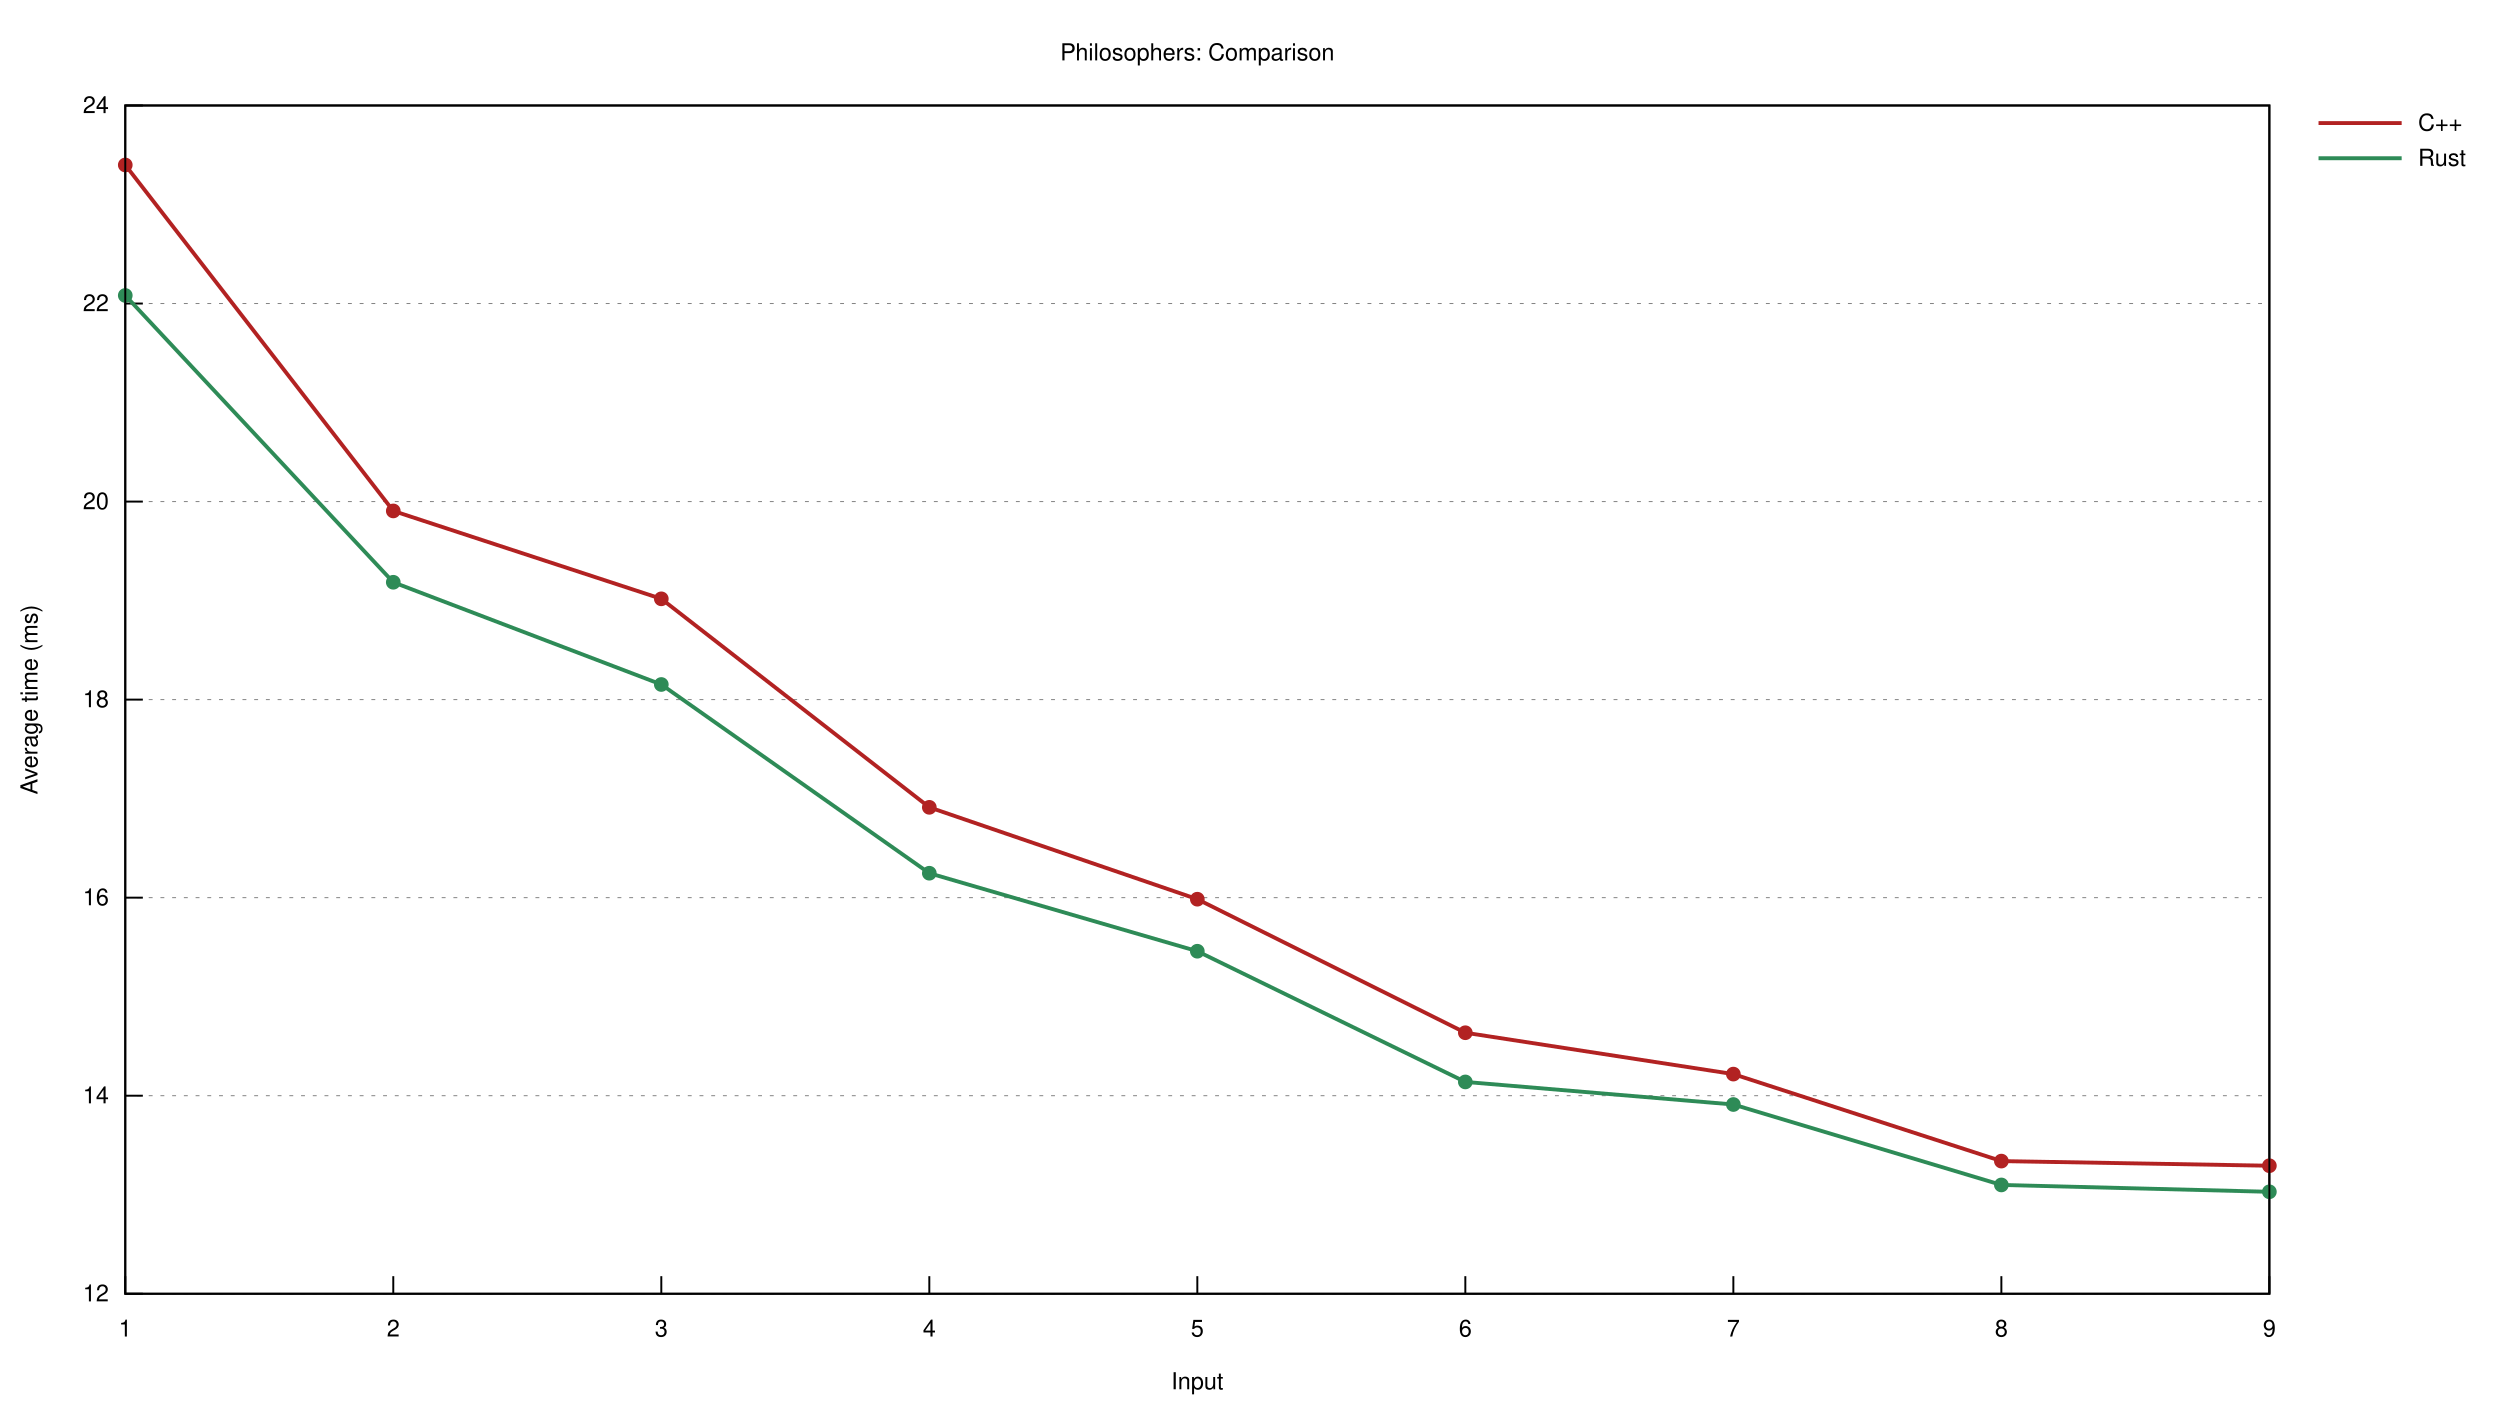
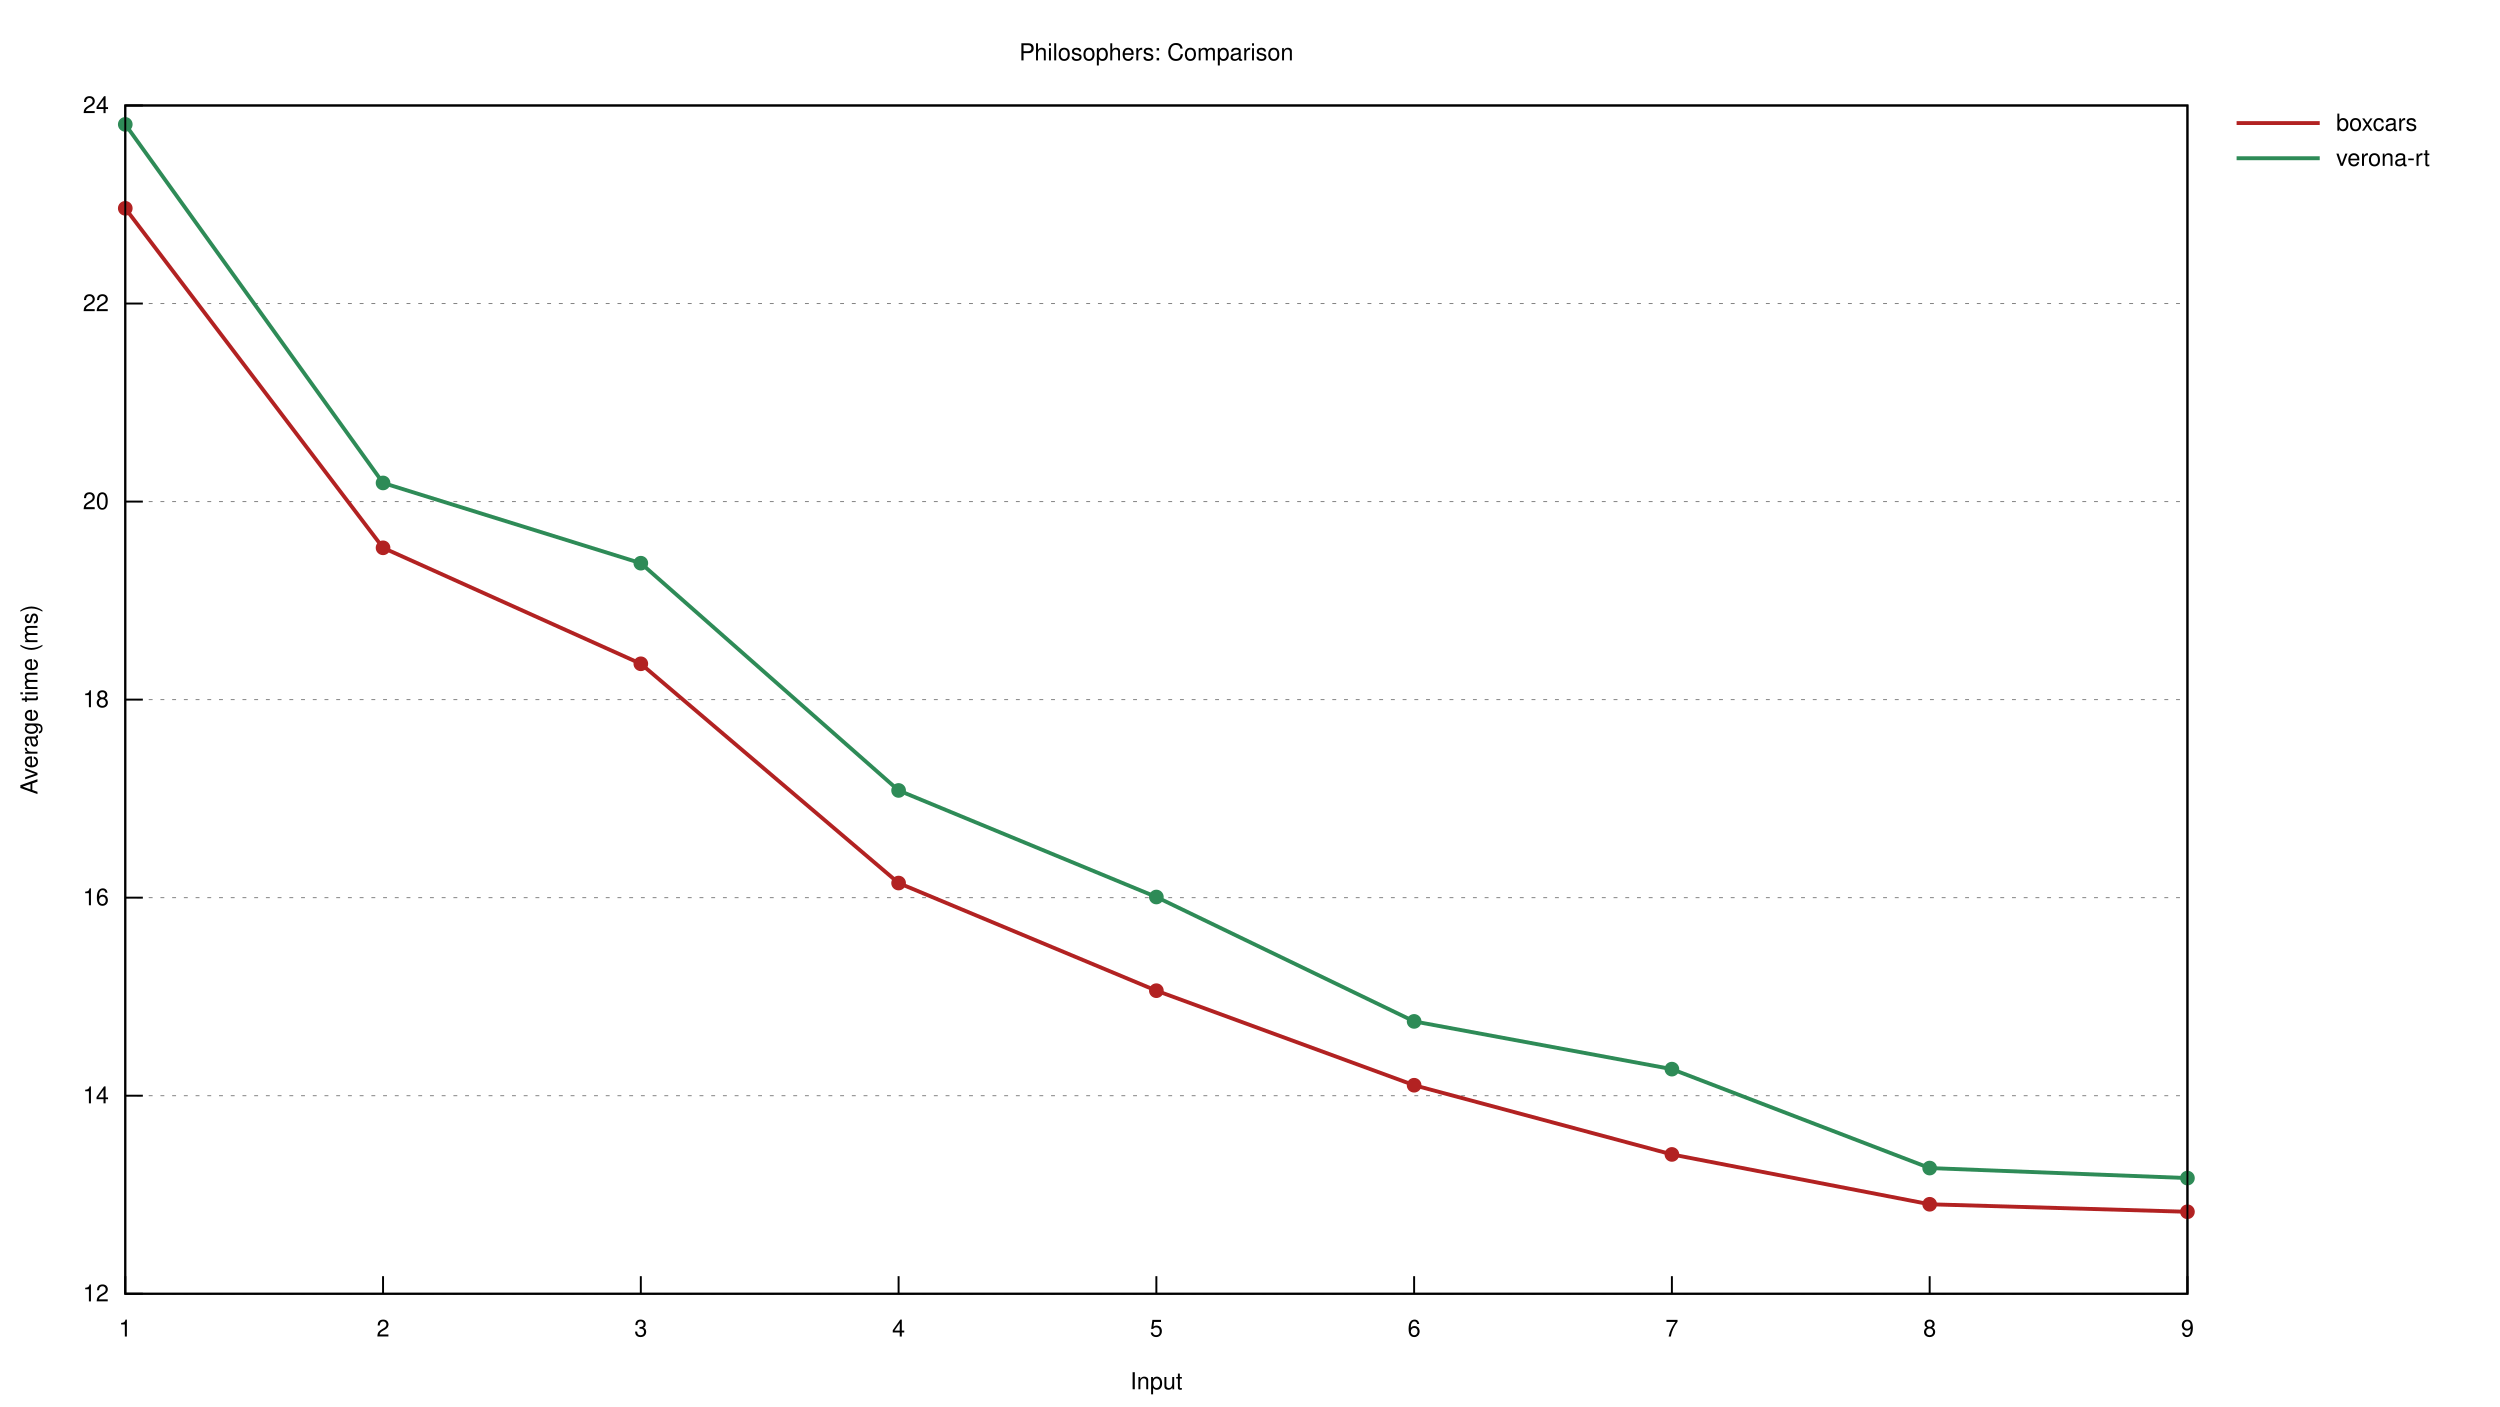
<svg xmlns="http://www.w3.org/2000/svg" xmlns:xlink="http://www.w3.org/1999/xlink" viewBox="0 0 1280 720">
  <g id="gnuplot_canvas">
    <rect x="0" y="0" width="1280" height="720" fill="none" />
    <defs>
      <circle id="gpDot" r="0.5" stroke-width="0.5" stroke="currentColor" />
      <path id="gpPt0" stroke-width="0.222" stroke="currentColor" d="M-1,0 h2 M0,-1 v2" />
      <path id="gpPt1" stroke-width="0.222" stroke="currentColor" d="M-1,-1 L1,1 M1,-1 L-1,1" />
      <path id="gpPt2" stroke-width="0.222" stroke="currentColor" d="M-1,0 L1,0 M0,-1 L0,1 M-1,-1 L1,1 M-1,1 L1,-1" />
      <rect id="gpPt3" stroke-width="0.222" stroke="currentColor" x="-1" y="-1" width="2" height="2" />
      <rect id="gpPt4" stroke-width="0.222" stroke="currentColor" fill="currentColor" x="-1" y="-1" width="2" height="2" />
      <circle id="gpPt5" stroke-width="0.222" stroke="currentColor" cx="0" cy="0" r="1" />
      <use xlink:href="#gpPt5" id="gpPt6" fill="currentColor" stroke="none" />
      <path id="gpPt7" stroke-width="0.222" stroke="currentColor" d="M0,-1.33 L-1.33,0.67 L1.33,0.67 z" />
      <use xlink:href="#gpPt7" id="gpPt8" fill="currentColor" stroke="none" />
      <use xlink:href="#gpPt7" id="gpPt9" stroke="currentColor" transform="rotate(180)" />
      <use xlink:href="#gpPt9" id="gpPt10" fill="currentColor" stroke="none" />
      <use xlink:href="#gpPt3" id="gpPt11" stroke="currentColor" transform="rotate(45)" />
      <use xlink:href="#gpPt11" id="gpPt12" fill="currentColor" stroke="none" />
      <path id="gpPt13" stroke-width="0.222" stroke="currentColor" d="M0,1.330 L1.265,0.411 L0.782,-1.067 L-0.782,-1.076 L-1.265,0.411 z" />
      <use xlink:href="#gpPt13" id="gpPt14" fill="currentColor" stroke="none" />
      <filter id="textbox" filterUnits="objectBoundingBox" x="0" y="0" height="1" width="1">
        <feFlood flood-color="white" flood-opacity="1" result="bgnd" />
        <feComposite in="SourceGraphic" in2="bgnd" operator="atop" />
      </filter>
      <filter id="greybox" filterUnits="objectBoundingBox" x="0" y="0" height="1" width="1">
        <feFlood flood-color="lightgrey" flood-opacity="1" result="grey" />
        <feComposite in="SourceGraphic" in2="grey" operator="atop" />
      </filter>
    </defs>
    <g fill="none" color="white" stroke="currentColor" stroke-width="1.00" stroke-linecap="butt" stroke-linejoin="miter">
</g>
    <g fill="none" color="black" stroke="currentColor" stroke-width="1.00" stroke-linecap="butt" stroke-linejoin="miter">
</g>
    <g fill="none" color="black" stroke="black" stroke-width="0.50" stroke-linecap="butt" stroke-linejoin="miter">
</g>
    <g fill="none" color="gray" stroke="currentColor" stroke-width="0.50" stroke-linecap="butt" stroke-linejoin="miter">
-       <path stroke="gray" stroke-dasharray="2,4" class="gridline" d="M64.14,662.40 L1161.92,662.40  " />
+       <path stroke="gray" stroke-dasharray="2,4" class="gridline" d="M64.14,662.40 L1119.97,662.40  " />
    </g>
    <g fill="none" color="gray" stroke="gray" stroke-width="1.00" stroke-linecap="butt" stroke-linejoin="miter">
</g>
    <g fill="none" color="black" stroke="currentColor" stroke-width="1.00" stroke-linecap="butt" stroke-linejoin="miter">
      <path stroke="black" d="M64.14,662.40 L73.14,662.40  " />
      <g transform="translate(55.75,666.30)" stroke="none" fill="black" font-family="Helvetica" font-size="12.00" text-anchor="end">
        <text>
          <tspan font-family="Helvetica"> 12</tspan>
        </text>
      </g>
    </g>
    <g fill="none" color="black" stroke="currentColor" stroke-width="1.00" stroke-linecap="butt" stroke-linejoin="miter">
</g>
    <g fill="none" color="black" stroke="black" stroke-width="0.50" stroke-linecap="butt" stroke-linejoin="miter">
</g>
    <g fill="none" color="gray" stroke="currentColor" stroke-width="0.50" stroke-linecap="butt" stroke-linejoin="miter">
-       <path stroke="gray" stroke-dasharray="2,4" class="gridline" d="M64.14,561.00 L1161.92,561.00  " />
+       <path stroke="gray" stroke-dasharray="2,4" class="gridline" d="M64.14,561.00 L1119.97,561.00  " />
    </g>
    <g fill="none" color="gray" stroke="gray" stroke-width="1.00" stroke-linecap="butt" stroke-linejoin="miter">
</g>
    <g fill="none" color="black" stroke="currentColor" stroke-width="1.00" stroke-linecap="butt" stroke-linejoin="miter">
      <path stroke="black" d="M64.14,561.00 L73.14,561.00  " />
      <g transform="translate(55.75,564.90)" stroke="none" fill="black" font-family="Helvetica" font-size="12.00" text-anchor="end">
        <text>
          <tspan font-family="Helvetica"> 14</tspan>
        </text>
      </g>
    </g>
    <g fill="none" color="black" stroke="currentColor" stroke-width="1.00" stroke-linecap="butt" stroke-linejoin="miter">
</g>
    <g fill="none" color="black" stroke="black" stroke-width="0.50" stroke-linecap="butt" stroke-linejoin="miter">
</g>
    <g fill="none" color="gray" stroke="currentColor" stroke-width="0.50" stroke-linecap="butt" stroke-linejoin="miter">
-       <path stroke="gray" stroke-dasharray="2,4" class="gridline" d="M64.14,459.60 L1161.92,459.60  " />
+       <path stroke="gray" stroke-dasharray="2,4" class="gridline" d="M64.14,459.60 L1119.97,459.60  " />
    </g>
    <g fill="none" color="gray" stroke="gray" stroke-width="1.00" stroke-linecap="butt" stroke-linejoin="miter">
</g>
    <g fill="none" color="black" stroke="currentColor" stroke-width="1.00" stroke-linecap="butt" stroke-linejoin="miter">
      <path stroke="black" d="M64.14,459.60 L73.14,459.60  " />
      <g transform="translate(55.75,463.50)" stroke="none" fill="black" font-family="Helvetica" font-size="12.00" text-anchor="end">
        <text>
          <tspan font-family="Helvetica"> 16</tspan>
        </text>
      </g>
    </g>
    <g fill="none" color="black" stroke="currentColor" stroke-width="1.00" stroke-linecap="butt" stroke-linejoin="miter">
</g>
    <g fill="none" color="black" stroke="black" stroke-width="0.50" stroke-linecap="butt" stroke-linejoin="miter">
</g>
    <g fill="none" color="gray" stroke="currentColor" stroke-width="0.50" stroke-linecap="butt" stroke-linejoin="miter">
-       <path stroke="gray" stroke-dasharray="2,4" class="gridline" d="M64.14,358.20 L1161.92,358.20  " />
+       <path stroke="gray" stroke-dasharray="2,4" class="gridline" d="M64.14,358.20 L1119.97,358.20  " />
    </g>
    <g fill="none" color="gray" stroke="gray" stroke-width="1.00" stroke-linecap="butt" stroke-linejoin="miter">
</g>
    <g fill="none" color="black" stroke="currentColor" stroke-width="1.00" stroke-linecap="butt" stroke-linejoin="miter">
      <path stroke="black" d="M64.14,358.20 L73.14,358.20  " />
      <g transform="translate(55.75,362.10)" stroke="none" fill="black" font-family="Helvetica" font-size="12.00" text-anchor="end">
        <text>
          <tspan font-family="Helvetica"> 18</tspan>
        </text>
      </g>
    </g>
    <g fill="none" color="black" stroke="currentColor" stroke-width="1.00" stroke-linecap="butt" stroke-linejoin="miter">
</g>
    <g fill="none" color="black" stroke="black" stroke-width="0.50" stroke-linecap="butt" stroke-linejoin="miter">
</g>
    <g fill="none" color="gray" stroke="currentColor" stroke-width="0.50" stroke-linecap="butt" stroke-linejoin="miter">
-       <path stroke="gray" stroke-dasharray="2,4" class="gridline" d="M64.14,256.81 L1161.92,256.81  " />
+       <path stroke="gray" stroke-dasharray="2,4" class="gridline" d="M64.14,256.81 L1119.97,256.81  " />
    </g>
    <g fill="none" color="gray" stroke="gray" stroke-width="1.00" stroke-linecap="butt" stroke-linejoin="miter">
</g>
    <g fill="none" color="black" stroke="currentColor" stroke-width="1.00" stroke-linecap="butt" stroke-linejoin="miter">
      <path stroke="black" d="M64.14,256.81 L73.14,256.81  " />
      <g transform="translate(55.75,260.71)" stroke="none" fill="black" font-family="Helvetica" font-size="12.00" text-anchor="end">
        <text>
          <tspan font-family="Helvetica"> 20</tspan>
        </text>
      </g>
    </g>
    <g fill="none" color="black" stroke="currentColor" stroke-width="1.00" stroke-linecap="butt" stroke-linejoin="miter">
</g>
    <g fill="none" color="black" stroke="black" stroke-width="0.50" stroke-linecap="butt" stroke-linejoin="miter">
</g>
    <g fill="none" color="gray" stroke="currentColor" stroke-width="0.50" stroke-linecap="butt" stroke-linejoin="miter">
-       <path stroke="gray" stroke-dasharray="2,4" class="gridline" d="M64.14,155.41 L1161.92,155.41  " />
+       <path stroke="gray" stroke-dasharray="2,4" class="gridline" d="M64.14,155.41 L1119.97,155.41  " />
    </g>
    <g fill="none" color="gray" stroke="gray" stroke-width="1.00" stroke-linecap="butt" stroke-linejoin="miter">
</g>
    <g fill="none" color="black" stroke="currentColor" stroke-width="1.00" stroke-linecap="butt" stroke-linejoin="miter">
      <path stroke="black" d="M64.14,155.41 L73.14,155.41  " />
      <g transform="translate(55.75,159.31)" stroke="none" fill="black" font-family="Helvetica" font-size="12.00" text-anchor="end">
        <text>
          <tspan font-family="Helvetica"> 22</tspan>
        </text>
      </g>
    </g>
    <g fill="none" color="black" stroke="currentColor" stroke-width="1.00" stroke-linecap="butt" stroke-linejoin="miter">
</g>
    <g fill="none" color="black" stroke="black" stroke-width="0.50" stroke-linecap="butt" stroke-linejoin="miter">
</g>
    <g fill="none" color="gray" stroke="currentColor" stroke-width="0.50" stroke-linecap="butt" stroke-linejoin="miter">
-       <path stroke="gray" stroke-dasharray="2,4" class="gridline" d="M64.14,54.01 L1161.92,54.01  " />
+       <path stroke="gray" stroke-dasharray="2,4" class="gridline" d="M64.14,54.01 L1119.97,54.01  " />
    </g>
    <g fill="none" color="gray" stroke="gray" stroke-width="1.00" stroke-linecap="butt" stroke-linejoin="miter">
</g>
    <g fill="none" color="black" stroke="currentColor" stroke-width="1.00" stroke-linecap="butt" stroke-linejoin="miter">
      <path stroke="black" d="M64.14,54.01 L73.14,54.01  " />
      <g transform="translate(55.75,57.91)" stroke="none" fill="black" font-family="Helvetica" font-size="12.00" text-anchor="end">
        <text>
          <tspan font-family="Helvetica"> 24</tspan>
        </text>
      </g>
    </g>
    <g fill="none" color="black" stroke="currentColor" stroke-width="1.00" stroke-linecap="butt" stroke-linejoin="miter">
      <path stroke="black" d="M64.14,662.40 L64.14,653.40  " />
      <g transform="translate(64.14,684.30)" stroke="none" fill="black" font-family="Helvetica" font-size="12.00" text-anchor="middle">
        <text>
          <tspan font-family="Helvetica"> 1</tspan>
        </text>
      </g>
    </g>
    <g fill="none" color="black" stroke="currentColor" stroke-width="1.00" stroke-linecap="butt" stroke-linejoin="miter">
-       <path stroke="black" d="M201.36,662.40 L201.36,653.40  " />
-       <g transform="translate(201.36,684.30)" stroke="none" fill="black" font-family="Helvetica" font-size="12.00" text-anchor="middle">
+       <path stroke="black" d="M196.12,662.40 L196.12,653.40  " />
+       <g transform="translate(196.12,684.30)" stroke="none" fill="black" font-family="Helvetica" font-size="12.00" text-anchor="middle">
        <text>
          <tspan font-family="Helvetica"> 2</tspan>
        </text>
      </g>
    </g>
    <g fill="none" color="black" stroke="currentColor" stroke-width="1.00" stroke-linecap="butt" stroke-linejoin="miter">
-       <path stroke="black" d="M338.59,662.40 L338.59,653.40  " />
-       <g transform="translate(338.59,684.30)" stroke="none" fill="black" font-family="Helvetica" font-size="12.00" text-anchor="middle">
+       <path stroke="black" d="M328.10,662.40 L328.10,653.40  " />
+       <g transform="translate(328.10,684.30)" stroke="none" fill="black" font-family="Helvetica" font-size="12.00" text-anchor="middle">
        <text>
          <tspan font-family="Helvetica"> 3</tspan>
        </text>
      </g>
    </g>
    <g fill="none" color="black" stroke="currentColor" stroke-width="1.00" stroke-linecap="butt" stroke-linejoin="miter">
-       <path stroke="black" d="M475.81,662.40 L475.81,653.40  " />
-       <g transform="translate(475.81,684.30)" stroke="none" fill="black" font-family="Helvetica" font-size="12.00" text-anchor="middle">
+       <path stroke="black" d="M460.08,662.40 L460.08,653.40  " />
+       <g transform="translate(460.08,684.30)" stroke="none" fill="black" font-family="Helvetica" font-size="12.00" text-anchor="middle">
        <text>
          <tspan font-family="Helvetica"> 4</tspan>
        </text>
      </g>
    </g>
    <g fill="none" color="black" stroke="currentColor" stroke-width="1.00" stroke-linecap="butt" stroke-linejoin="miter">
-       <path stroke="black" d="M613.03,662.40 L613.03,653.40  " />
-       <g transform="translate(613.03,684.30)" stroke="none" fill="black" font-family="Helvetica" font-size="12.00" text-anchor="middle">
+       <path stroke="black" d="M592.06,662.40 L592.06,653.40  " />
+       <g transform="translate(592.06,684.30)" stroke="none" fill="black" font-family="Helvetica" font-size="12.00" text-anchor="middle">
        <text>
          <tspan font-family="Helvetica"> 5</tspan>
        </text>
      </g>
    </g>
    <g fill="none" color="black" stroke="currentColor" stroke-width="1.00" stroke-linecap="butt" stroke-linejoin="miter">
-       <path stroke="black" d="M750.25,662.40 L750.25,653.40  " />
-       <g transform="translate(750.25,684.30)" stroke="none" fill="black" font-family="Helvetica" font-size="12.00" text-anchor="middle">
+       <path stroke="black" d="M724.03,662.40 L724.03,653.40  " />
+       <g transform="translate(724.03,684.30)" stroke="none" fill="black" font-family="Helvetica" font-size="12.00" text-anchor="middle">
        <text>
          <tspan font-family="Helvetica"> 6</tspan>
        </text>
      </g>
    </g>
    <g fill="none" color="black" stroke="currentColor" stroke-width="1.00" stroke-linecap="butt" stroke-linejoin="miter">
-       <path stroke="black" d="M887.48,662.40 L887.48,653.40  " />
-       <g transform="translate(887.48,684.30)" stroke="none" fill="black" font-family="Helvetica" font-size="12.00" text-anchor="middle">
+       <path stroke="black" d="M856.01,662.40 L856.01,653.40  " />
+       <g transform="translate(856.01,684.30)" stroke="none" fill="black" font-family="Helvetica" font-size="12.00" text-anchor="middle">
        <text>
          <tspan font-family="Helvetica"> 7</tspan>
        </text>
      </g>
    </g>
    <g fill="none" color="black" stroke="currentColor" stroke-width="1.00" stroke-linecap="butt" stroke-linejoin="miter">
-       <path stroke="black" d="M1024.70,662.40 L1024.70,653.40  " />
-       <g transform="translate(1024.70,684.30)" stroke="none" fill="black" font-family="Helvetica" font-size="12.00" text-anchor="middle">
+       <path stroke="black" d="M987.99,662.40 L987.99,653.40  " />
+       <g transform="translate(987.99,684.30)" stroke="none" fill="black" font-family="Helvetica" font-size="12.00" text-anchor="middle">
        <text>
          <tspan font-family="Helvetica"> 8</tspan>
        </text>
      </g>
    </g>
    <g fill="none" color="black" stroke="currentColor" stroke-width="1.00" stroke-linecap="butt" stroke-linejoin="miter">
-       <path stroke="black" d="M1161.92,662.40 L1161.92,653.40  " />
-       <g transform="translate(1161.92,684.30)" stroke="none" fill="black" font-family="Helvetica" font-size="12.00" text-anchor="middle">
+       <path stroke="black" d="M1119.97,662.40 L1119.97,653.40  " />
+       <g transform="translate(1119.97,684.30)" stroke="none" fill="black" font-family="Helvetica" font-size="12.00" text-anchor="middle">
        <text>
          <tspan font-family="Helvetica"> 9</tspan>
        </text>
      </g>
    </g>
    <g fill="none" color="black" stroke="currentColor" stroke-width="1.00" stroke-linecap="butt" stroke-linejoin="miter">
</g>
    <g fill="none" color="black" stroke="currentColor" stroke-width="1.00" stroke-linecap="butt" stroke-linejoin="miter">
-       <path stroke="black" d="M64.14,54.01 L64.14,662.40 L1161.92,662.40 L1161.92,54.01 L64.14,54.01 Z  " />
+       <path stroke="black" d="M64.14,54.01 L64.14,662.40 L1119.97,662.40 L1119.97,54.01 L64.14,54.01 Z  " />
    </g>
    <g fill="none" color="black" stroke="currentColor" stroke-width="1.00" stroke-linecap="butt" stroke-linejoin="miter">
      <g transform="translate(19.18,358.21) rotate(270)" stroke="none" fill="black" font-family="Helvetica" font-size="12.00" text-anchor="middle">
        <text>
          <tspan font-family="Helvetica">Average time (ms)</tspan>
        </text>
      </g>
    </g>
    <g fill="none" color="black" stroke="currentColor" stroke-width="1.00" stroke-linecap="butt" stroke-linejoin="miter">
-       <g transform="translate(613.03,711.30)" stroke="none" fill="black" font-family="Helvetica" font-size="12.00" text-anchor="middle">
+       <g transform="translate(592.05,711.30)" stroke="none" fill="black" font-family="Helvetica" font-size="12.00" text-anchor="middle">
        <text>
          <tspan font-family="Helvetica">Input</tspan>
        </text>
      </g>
    </g>
    <g fill="none" color="black" stroke="currentColor" stroke-width="1.00" stroke-linecap="butt" stroke-linejoin="miter">
</g>
    <g id="gnuplot_plot_1">
      <g fill="none" color="white" stroke="currentColor" stroke-width="2.00" stroke-linecap="butt" stroke-linejoin="miter">
</g>
      <g fill="none" color="black" stroke="currentColor" stroke-width="2.00" stroke-linecap="butt" stroke-linejoin="miter">
-         <g transform="translate(1238.04,66.91)" stroke="none" fill="black" font-family="Helvetica" font-size="12.00" text-anchor="start">
+         <g transform="translate(1196.09,66.91)" stroke="none" fill="black" font-family="Helvetica" font-size="12.00" text-anchor="start">
          <text>
-             <tspan font-family="Helvetica">C++</tspan>
+             <tspan font-family="Helvetica">boxcars</tspan>
          </text>
        </g>
      </g>
      <g fill="none" color="black" stroke="currentColor" stroke-width="2.00" stroke-linecap="butt" stroke-linejoin="miter">
-         <path stroke="rgb(178,  34,  34)" d="M1187.09,63.01 L1229.65,63.01 M64.14,84.47 L201.36,261.60 L338.59,306.60 L475.81,413.35 L613.03,460.39 L750.25,528.76   L887.48,549.94 L1024.70,594.48 L1161.92,596.85  " />
+         <path stroke="rgb(178,  34,  34)" d="M1145.14,63.01 L1187.70,63.01 M64.14,106.66 L196.12,280.48 L328.10,339.86 L460.08,452.12 L592.06,507.23 L724.03,555.64   L856.01,591.07 L987.99,616.59 L1119.97,620.43  " />
      </g>
    </g>
    <g id="gnuplot_plot_2">
      <g fill="none" color="white" stroke="rgb(178,  34,  34)" stroke-width="1.00" stroke-linecap="butt" stroke-linejoin="miter">
</g>
      <g fill="none" color="black" stroke="currentColor" stroke-width="1.00" stroke-linecap="butt" stroke-linejoin="miter">
-         <use xlink:href="#gpPt6" transform="translate(64.14,84.47) scale(3.38)" color="rgb(178,  34,  34)" />
-         <use xlink:href="#gpPt6" transform="translate(201.36,261.60) scale(3.38)" color="rgb(178,  34,  34)" />
-         <use xlink:href="#gpPt6" transform="translate(338.59,306.60) scale(3.38)" color="rgb(178,  34,  34)" />
-         <use xlink:href="#gpPt6" transform="translate(475.81,413.35) scale(3.38)" color="rgb(178,  34,  34)" />
-         <use xlink:href="#gpPt6" transform="translate(613.03,460.39) scale(3.38)" color="rgb(178,  34,  34)" />
-         <use xlink:href="#gpPt6" transform="translate(750.25,528.76) scale(3.38)" color="rgb(178,  34,  34)" />
-         <use xlink:href="#gpPt6" transform="translate(887.48,549.94) scale(3.38)" color="rgb(178,  34,  34)" />
-         <use xlink:href="#gpPt6" transform="translate(1024.70,594.48) scale(3.38)" color="rgb(178,  34,  34)" />
-         <use xlink:href="#gpPt6" transform="translate(1161.92,596.85) scale(3.38)" color="rgb(178,  34,  34)" />
+         <use xlink:href="#gpPt6" transform="translate(64.14,106.66) scale(3.38)" color="rgb(178,  34,  34)" />
+         <use xlink:href="#gpPt6" transform="translate(196.12,280.48) scale(3.38)" color="rgb(178,  34,  34)" />
+         <use xlink:href="#gpPt6" transform="translate(328.10,339.86) scale(3.38)" color="rgb(178,  34,  34)" />
+         <use xlink:href="#gpPt6" transform="translate(460.08,452.12) scale(3.38)" color="rgb(178,  34,  34)" />
+         <use xlink:href="#gpPt6" transform="translate(592.06,507.23) scale(3.38)" color="rgb(178,  34,  34)" />
+         <use xlink:href="#gpPt6" transform="translate(724.03,555.64) scale(3.38)" color="rgb(178,  34,  34)" />
+         <use xlink:href="#gpPt6" transform="translate(856.01,591.07) scale(3.38)" color="rgb(178,  34,  34)" />
+         <use xlink:href="#gpPt6" transform="translate(987.99,616.59) scale(3.38)" color="rgb(178,  34,  34)" />
+         <use xlink:href="#gpPt6" transform="translate(1119.97,620.43) scale(3.38)" color="rgb(178,  34,  34)" />
      </g>
    </g>
    <g id="gnuplot_plot_3">
      <g fill="none" color="white" stroke="rgb(178,  34,  34)" stroke-width="2.00" stroke-linecap="butt" stroke-linejoin="miter">
</g>
      <g fill="none" color="black" stroke="currentColor" stroke-width="2.00" stroke-linecap="butt" stroke-linejoin="miter">
-         <g transform="translate(1238.04,84.91)" stroke="none" fill="black" font-family="Helvetica" font-size="12.00" text-anchor="start">
+         <g transform="translate(1196.09,84.91)" stroke="none" fill="black" font-family="Helvetica" font-size="12.00" text-anchor="start">
          <text>
-             <tspan font-family="Helvetica">Rust</tspan>
+             <tspan font-family="Helvetica">verona-rt</tspan>
          </text>
        </g>
      </g>
      <g fill="none" color="black" stroke="currentColor" stroke-width="2.00" stroke-linecap="butt" stroke-linejoin="miter">
-         <path stroke="rgb( 46, 139,  87)" d="M1187.09,81.01 L1229.65,81.01 M64.14,151.27 L201.36,298.12 L338.59,350.46 L475.81,447.09 L613.03,487.03 L750.25,553.95   L887.48,565.51 L1024.70,606.69 L1161.92,610.20  " />
+         <path stroke="rgb( 46, 139,  87)" d="M1145.14,81.01 L1187.70,81.01 M64.14,63.69 L196.12,247.27 L328.10,288.36 L460.08,404.71 L592.06,459.27 L724.03,522.96   L856.01,547.40 L987.99,598.05 L1119.97,603.18  " />
      </g>
    </g>
    <g id="gnuplot_plot_4">
      <g fill="none" color="white" stroke="rgb( 46, 139,  87)" stroke-width="1.00" stroke-linecap="butt" stroke-linejoin="miter">
</g>
      <g fill="none" color="black" stroke="currentColor" stroke-width="1.00" stroke-linecap="butt" stroke-linejoin="miter">
-         <use xlink:href="#gpPt6" transform="translate(64.14,151.27) scale(3.38)" color="rgb( 46, 139,  87)" />
-         <use xlink:href="#gpPt6" transform="translate(201.36,298.12) scale(3.38)" color="rgb( 46, 139,  87)" />
-         <use xlink:href="#gpPt6" transform="translate(338.59,350.46) scale(3.38)" color="rgb( 46, 139,  87)" />
-         <use xlink:href="#gpPt6" transform="translate(475.81,447.09) scale(3.38)" color="rgb( 46, 139,  87)" />
-         <use xlink:href="#gpPt6" transform="translate(613.03,487.03) scale(3.38)" color="rgb( 46, 139,  87)" />
-         <use xlink:href="#gpPt6" transform="translate(750.25,553.95) scale(3.38)" color="rgb( 46, 139,  87)" />
-         <use xlink:href="#gpPt6" transform="translate(887.48,565.51) scale(3.38)" color="rgb( 46, 139,  87)" />
-         <use xlink:href="#gpPt6" transform="translate(1024.70,606.69) scale(3.38)" color="rgb( 46, 139,  87)" />
-         <use xlink:href="#gpPt6" transform="translate(1161.92,610.20) scale(3.38)" color="rgb( 46, 139,  87)" />
+         <use xlink:href="#gpPt6" transform="translate(64.14,63.69) scale(3.38)" color="rgb( 46, 139,  87)" />
+         <use xlink:href="#gpPt6" transform="translate(196.12,247.27) scale(3.38)" color="rgb( 46, 139,  87)" />
+         <use xlink:href="#gpPt6" transform="translate(328.10,288.36) scale(3.38)" color="rgb( 46, 139,  87)" />
+         <use xlink:href="#gpPt6" transform="translate(460.08,404.71) scale(3.38)" color="rgb( 46, 139,  87)" />
+         <use xlink:href="#gpPt6" transform="translate(592.06,459.27) scale(3.38)" color="rgb( 46, 139,  87)" />
+         <use xlink:href="#gpPt6" transform="translate(724.03,522.96) scale(3.38)" color="rgb( 46, 139,  87)" />
+         <use xlink:href="#gpPt6" transform="translate(856.01,547.40) scale(3.38)" color="rgb( 46, 139,  87)" />
+         <use xlink:href="#gpPt6" transform="translate(987.99,598.05) scale(3.38)" color="rgb( 46, 139,  87)" />
+         <use xlink:href="#gpPt6" transform="translate(1119.97,603.18) scale(3.38)" color="rgb( 46, 139,  87)" />
      </g>
    </g>
    <g fill="none" color="white" stroke="rgb( 46, 139,  87)" stroke-width="2.00" stroke-linecap="butt" stroke-linejoin="miter">
</g>
    <g fill="none" color="black" stroke="currentColor" stroke-width="2.00" stroke-linecap="butt" stroke-linejoin="miter">
</g>
    <g fill="none" color="black" stroke="black" stroke-width="1.00" stroke-linecap="butt" stroke-linejoin="miter">
</g>
    <g fill="none" color="black" stroke="currentColor" stroke-width="1.00" stroke-linecap="butt" stroke-linejoin="miter">
-       <path stroke="black" d="M64.14,54.01 L64.14,662.40 L1161.92,662.40 L1161.92,54.01 L64.14,54.01 Z  " />
-     </g>
-     <g fill="none" color="black" stroke="currentColor" stroke-width="1.00" stroke-linecap="butt" stroke-linejoin="miter">
-       <g transform="translate(613.03,30.91)" stroke="none" fill="black" font-family="Helvetica" font-size="12.00" text-anchor="middle">
+       <path stroke="black" d="M64.14,54.01 L64.14,662.40 L1119.97,662.40 L1119.97,54.01 L64.14,54.01 Z  " />
+     </g>
+     <g fill="none" color="black" stroke="currentColor" stroke-width="1.00" stroke-linecap="butt" stroke-linejoin="miter">
+       <g transform="translate(592.05,30.91)" stroke="none" fill="black" font-family="Helvetica" font-size="12.00" text-anchor="middle">
        <text>
          <tspan font-family="Helvetica">Philosophers: Comparison</tspan>
        </text>
      </g>
    </g>
    <g fill="none" color="black" stroke="currentColor" stroke-width="1.00" stroke-linecap="butt" stroke-linejoin="miter">
</g>
  </g>
</svg>
